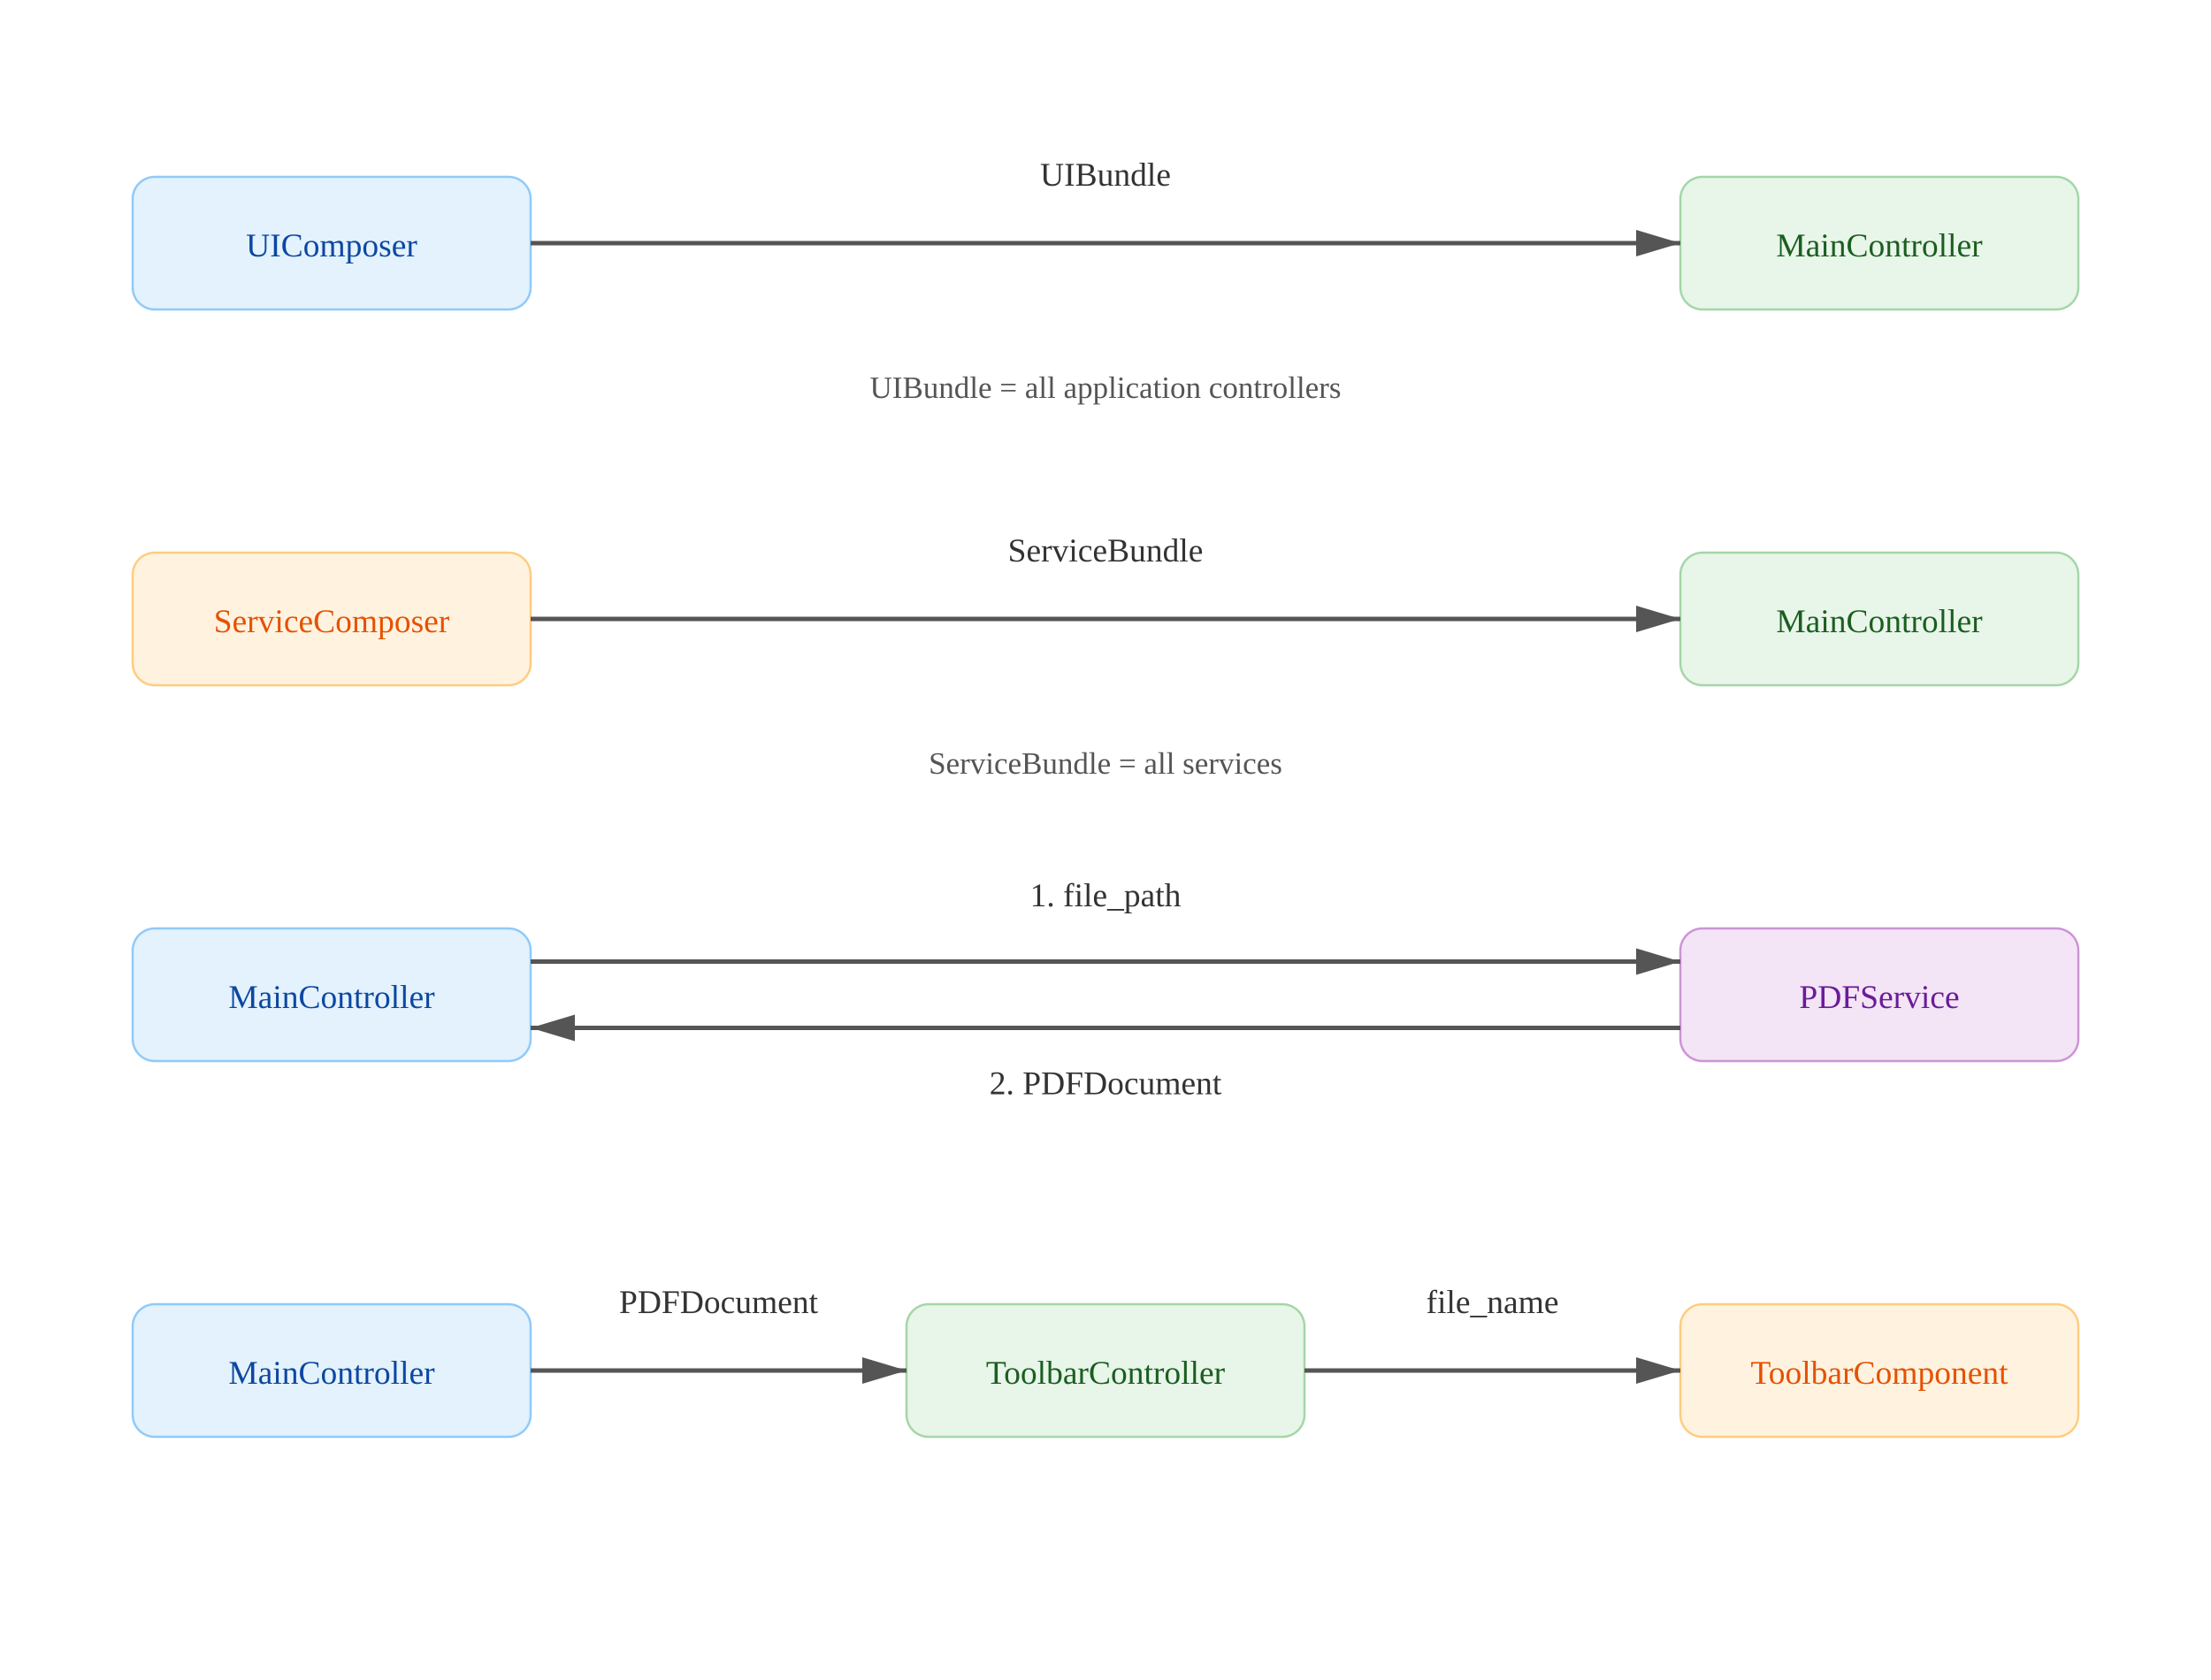
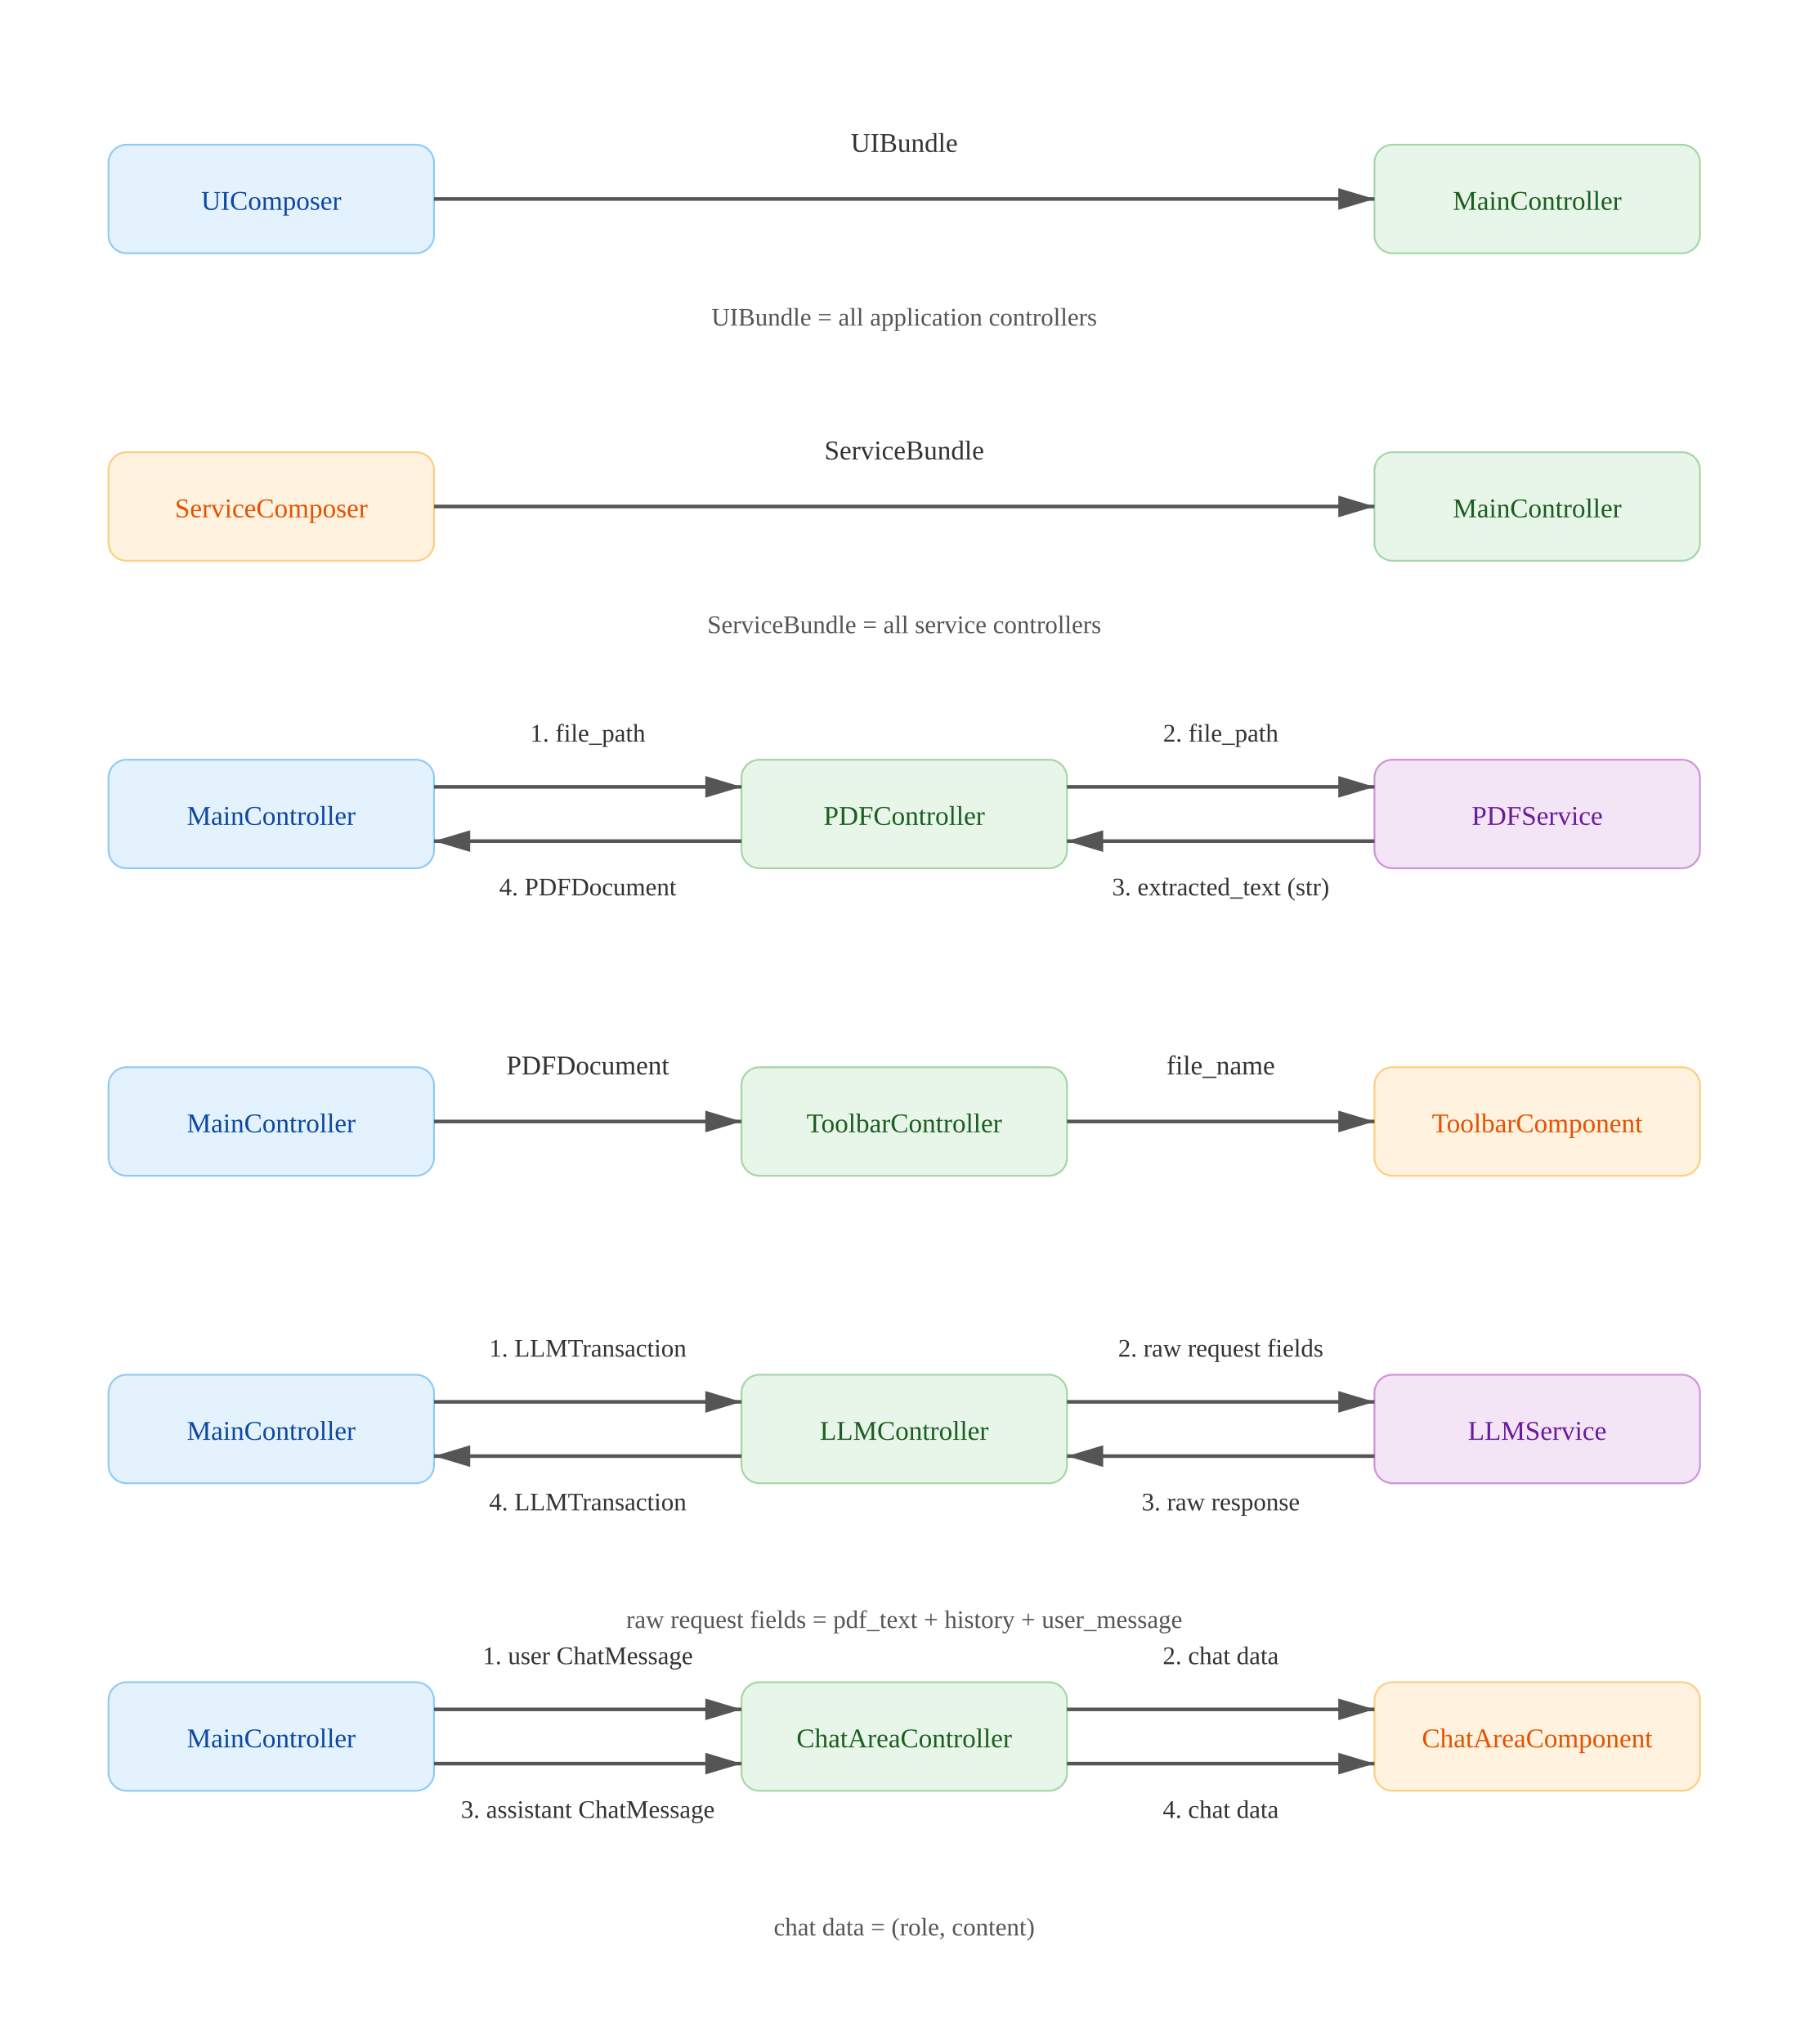
- <svg xmlns="http://www.w3.org/2000/svg" width="1000" height="760">
+ <svg xmlns="http://www.w3.org/2000/svg" width="1000" height="1130">
  <defs>
    <marker id="arrow" markerWidth="10" markerHeight="10" refX="10" refY="3" orient="auto">
      <path d="M0,0 L10,3 L0,6 Z" fill="#555" />
    </marker>
  </defs>
  <rect x="60" y="80" width="180" height="60" rx="10" fill="#e3f2fd" stroke="#90caf9" />
  <text x="150" y="116" text-anchor="middle" fill="#0d47a1" font-size="15">
    UIComposer
  </text>
  <rect x="760" y="80" width="180" height="60" rx="10" fill="#e8f5e9" stroke="#a5d6a7" />
  <text x="850" y="116" text-anchor="middle" fill="#1b5e20" font-size="15">
    MainController
  </text>
  <line x1="240" y1="110" x2="760" y2="110" stroke="#555" stroke-width="2" marker-end="url(#arrow)" />
  <text x="500" y="84" text-anchor="middle" font-size="15" fill="#333">
    UIBundle
  </text>
  <text x="500" y="180" text-anchor="middle" font-size="14" fill="#555">
    UIBundle = all application controllers
  </text>
  <rect x="60" y="250" width="180" height="60" rx="10" fill="#fff3e0" stroke="#ffcc80" />
  <text x="150" y="286" text-anchor="middle" fill="#e65100" font-size="15">
    ServiceComposer
  </text>
  <rect x="760" y="250" width="180" height="60" rx="10" fill="#e8f5e9" stroke="#a5d6a7" />
  <text x="850" y="286" text-anchor="middle" fill="#1b5e20" font-size="15">
    MainController
  </text>
  <line x1="240" y1="280" x2="760" y2="280" stroke="#555" stroke-width="2" marker-end="url(#arrow)" />
  <text x="500" y="254" text-anchor="middle" font-size="15" fill="#333">
    ServiceBundle
  </text>
  <text x="500" y="350" text-anchor="middle" font-size="14" fill="#555">
-     ServiceBundle = all services
+     ServiceBundle = all service controllers
  </text>
  <rect x="60" y="420" width="180" height="60" rx="10" fill="#e3f2fd" stroke="#90caf9" />
  <text x="150" y="456" text-anchor="middle" fill="#0d47a1" font-size="15">
    MainController
  </text>
+   <rect x="410" y="420" width="180" height="60" rx="10" fill="#e8f5e9" stroke="#a5d6a7" />
+   <text x="500" y="456" text-anchor="middle" fill="#1b5e20" font-size="15">
+     PDFController
+   </text>
  <rect x="760" y="420" width="180" height="60" rx="10" fill="#f3e5f5" stroke="#ce93d8" />
  <text x="850" y="456" text-anchor="middle" fill="#6a1b9a" font-size="15">
    PDFService
  </text>
-   <line x1="240" y1="435" x2="760" y2="435" stroke="#555" stroke-width="2" marker-end="url(#arrow)" />
-   <text x="500" y="410" text-anchor="middle" font-size="15" fill="#333">
+   <line x1="240" y1="435" x2="410" y2="435" stroke="#555" stroke-width="2" marker-end="url(#arrow)" />
+   <text x="325" y="410" text-anchor="middle" font-size="14" fill="#333">
    1. file_path
  </text>
-   <line x1="760" y1="465" x2="240" y2="465" stroke="#555" stroke-width="2" marker-end="url(#arrow)" />
-   <text x="500" y="495" text-anchor="middle" font-size="15" fill="#333">
-     2. PDFDocument
+   <line x1="410" y1="465" x2="240" y2="465" stroke="#555" stroke-width="2" marker-end="url(#arrow)" />
+   <text x="325" y="495" text-anchor="middle" font-size="14" fill="#333">
+     4. PDFDocument
+   </text>
+   <line x1="590" y1="435" x2="760" y2="435" stroke="#555" stroke-width="2" marker-end="url(#arrow)" />
+   <text x="675" y="410" text-anchor="middle" font-size="14" fill="#333">
+     2. file_path
+   </text>
+   <line x1="760" y1="465" x2="590" y2="465" stroke="#555" stroke-width="2" marker-end="url(#arrow)" />
+   <text x="675" y="495" text-anchor="middle" font-size="14" fill="#333">
+     3. extracted_text (str)
  </text>
  <rect x="60" y="590" width="180" height="60" rx="10" fill="#e3f2fd" stroke="#90caf9" />
  <text x="150" y="626" text-anchor="middle" fill="#0d47a1" font-size="15">
    MainController
  </text>
  <rect x="410" y="590" width="180" height="60" rx="10" fill="#e8f5e9" stroke="#a5d6a7" />
  <text x="500" y="626" text-anchor="middle" fill="#1b5e20" font-size="15">
    ToolbarController
  </text>
  <rect x="760" y="590" width="180" height="60" rx="10" fill="#fff3e0" stroke="#ffcc80" />
  <text x="850" y="626" text-anchor="middle" fill="#e65100" font-size="15">
    ToolbarComponent
  </text>
  <line x1="240" y1="620" x2="410" y2="620" stroke="#555" stroke-width="2" marker-end="url(#arrow)" />
  <text x="325" y="594" text-anchor="middle" font-size="15" fill="#333">
    PDFDocument
  </text>
  <line x1="590" y1="620" x2="760" y2="620" stroke="#555" stroke-width="2" marker-end="url(#arrow)" />
  <text x="675" y="594" text-anchor="middle" font-size="15" fill="#333">
    file_name
  </text>
+   <rect x="60" y="760" width="180" height="60" rx="10" fill="#e3f2fd" stroke="#90caf9" />
+   <text x="150" y="796" text-anchor="middle" fill="#0d47a1" font-size="15">
+     MainController
+   </text>
+   <rect x="410" y="760" width="180" height="60" rx="10" fill="#e8f5e9" stroke="#a5d6a7" />
+   <text x="500" y="796" text-anchor="middle" fill="#1b5e20" font-size="15">
+     LLMController
+   </text>
+   <rect x="760" y="760" width="180" height="60" rx="10" fill="#f3e5f5" stroke="#ce93d8" />
+   <text x="850" y="796" text-anchor="middle" fill="#6a1b9a" font-size="15">
+     LLMService
+   </text>
+   <line x1="240" y1="775" x2="410" y2="775" stroke="#555" stroke-width="2" marker-end="url(#arrow)" />
+   <text x="325" y="750" text-anchor="middle" font-size="14" fill="#333">
+     1. LLMTransaction
+   </text>
+   <line x1="410" y1="805" x2="240" y2="805" stroke="#555" stroke-width="2" marker-end="url(#arrow)" />
+   <text x="325" y="835" text-anchor="middle" font-size="14" fill="#333">
+     4. LLMTransaction
+   </text>
+   <line x1="590" y1="775" x2="760" y2="775" stroke="#555" stroke-width="2" marker-end="url(#arrow)" />
+   <text x="675" y="750" text-anchor="middle" font-size="14" fill="#333">
+     2. raw request fields
+   </text>
+   <line x1="760" y1="805" x2="590" y2="805" stroke="#555" stroke-width="2" marker-end="url(#arrow)" />
+   <text x="675" y="835" text-anchor="middle" font-size="14" fill="#333">
+     3. raw response
+   </text>
+   <text x="500" y="900" text-anchor="middle" font-size="14" fill="#555">
+     raw request fields = pdf_text + history + user_message
+   </text>
+   <rect x="60" y="930" width="180" height="60" rx="10" fill="#e3f2fd" stroke="#90caf9" />
+   <text x="150" y="966" text-anchor="middle" fill="#0d47a1" font-size="15">
+     MainController
+   </text>
+   <rect x="410" y="930" width="180" height="60" rx="10" fill="#e8f5e9" stroke="#a5d6a7" />
+   <text x="500" y="966" text-anchor="middle" fill="#1b5e20" font-size="15">
+     ChatAreaController
+   </text>
+   <rect x="760" y="930" width="180" height="60" rx="10" fill="#fff3e0" stroke="#ffcc80" />
+   <text x="850" y="966" text-anchor="middle" fill="#e65100" font-size="15">
+     ChatAreaComponent
+   </text>
+   <line x1="240" y1="945" x2="410" y2="945" stroke="#555" stroke-width="2" marker-end="url(#arrow)" />
+   <text x="325" y="920" text-anchor="middle" font-size="14" fill="#333">
+     1. user ChatMessage
+   </text>
+   <line x1="590" y1="945" x2="760" y2="945" stroke="#555" stroke-width="2" marker-end="url(#arrow)" />
+   <text x="675" y="920" text-anchor="middle" font-size="14" fill="#333">
+     2. chat data
+   </text>
+   <line x1="240" y1="975" x2="410" y2="975" stroke="#555" stroke-width="2" marker-end="url(#arrow)" />
+   <text x="325" y="1005" text-anchor="middle" font-size="14" fill="#333">
+     3. assistant ChatMessage
+   </text>
+   <line x1="590" y1="975" x2="760" y2="975" stroke="#555" stroke-width="2" marker-end="url(#arrow)" />
+   <text x="675" y="1005" text-anchor="middle" font-size="14" fill="#333">
+     4. chat data
+   </text>
+   <text x="500" y="1070" text-anchor="middle" font-size="14" fill="#555">
+     chat data = (role, content)
+   </text>
</svg>
